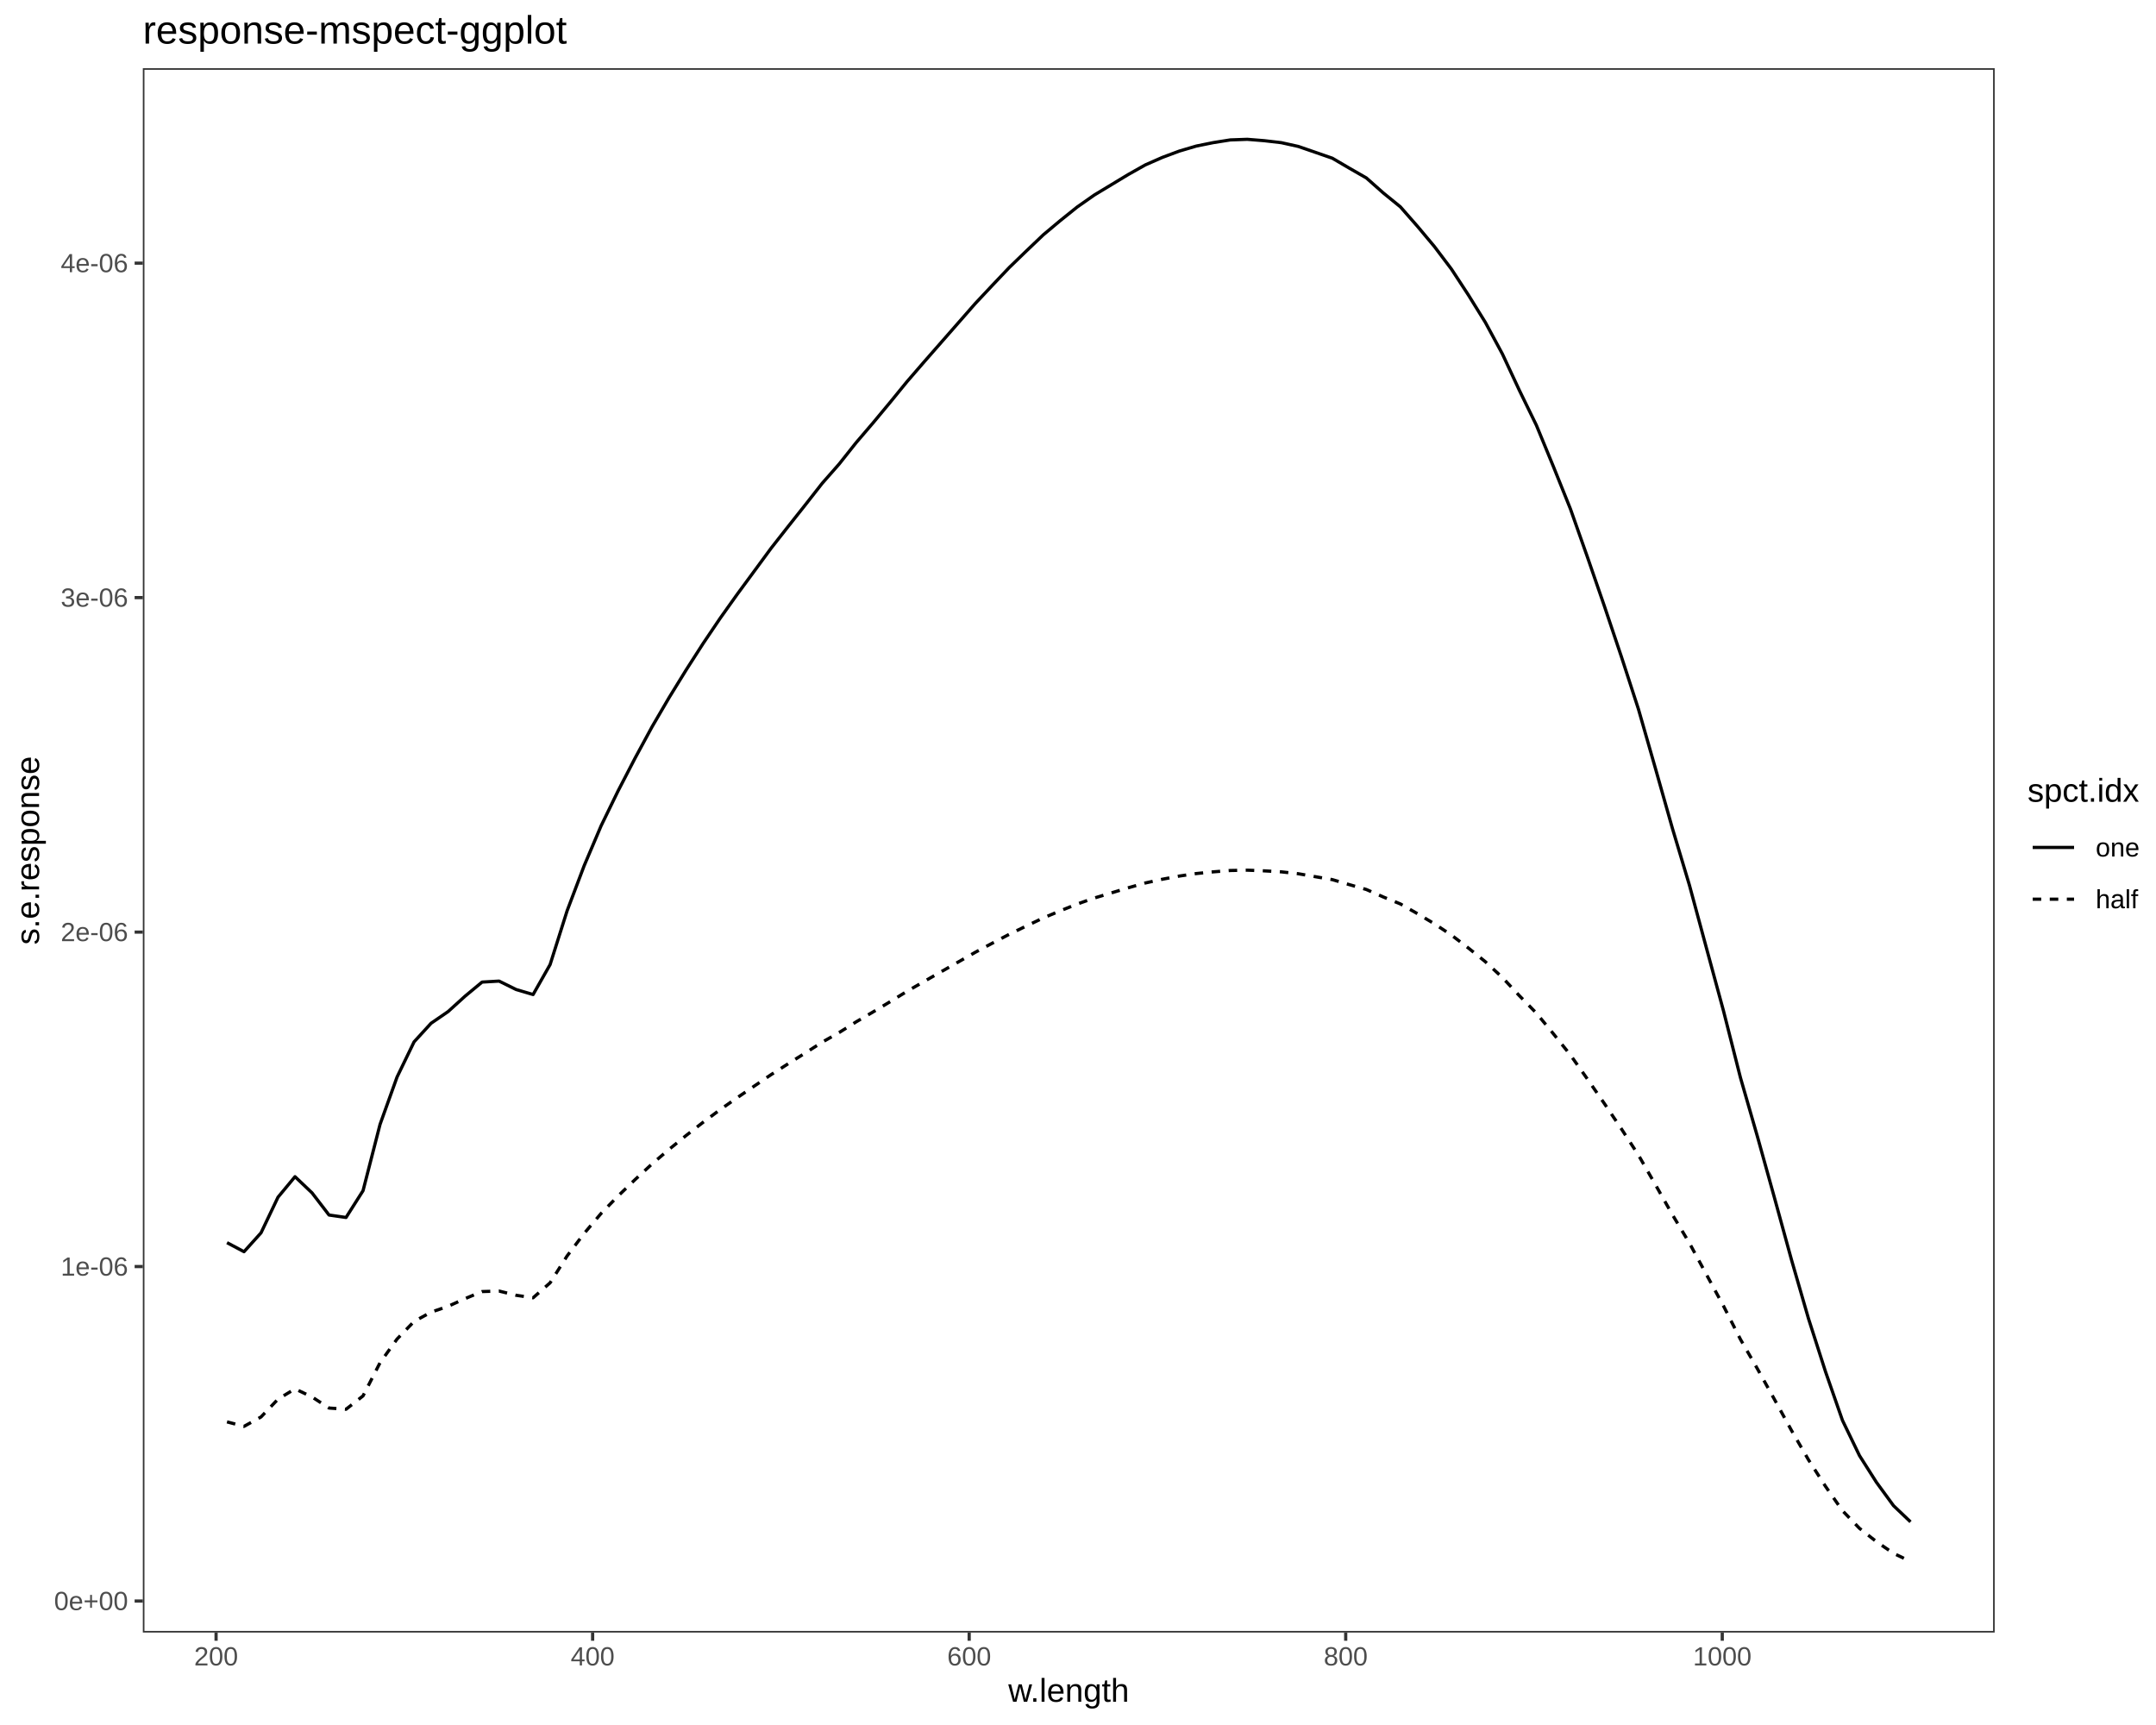
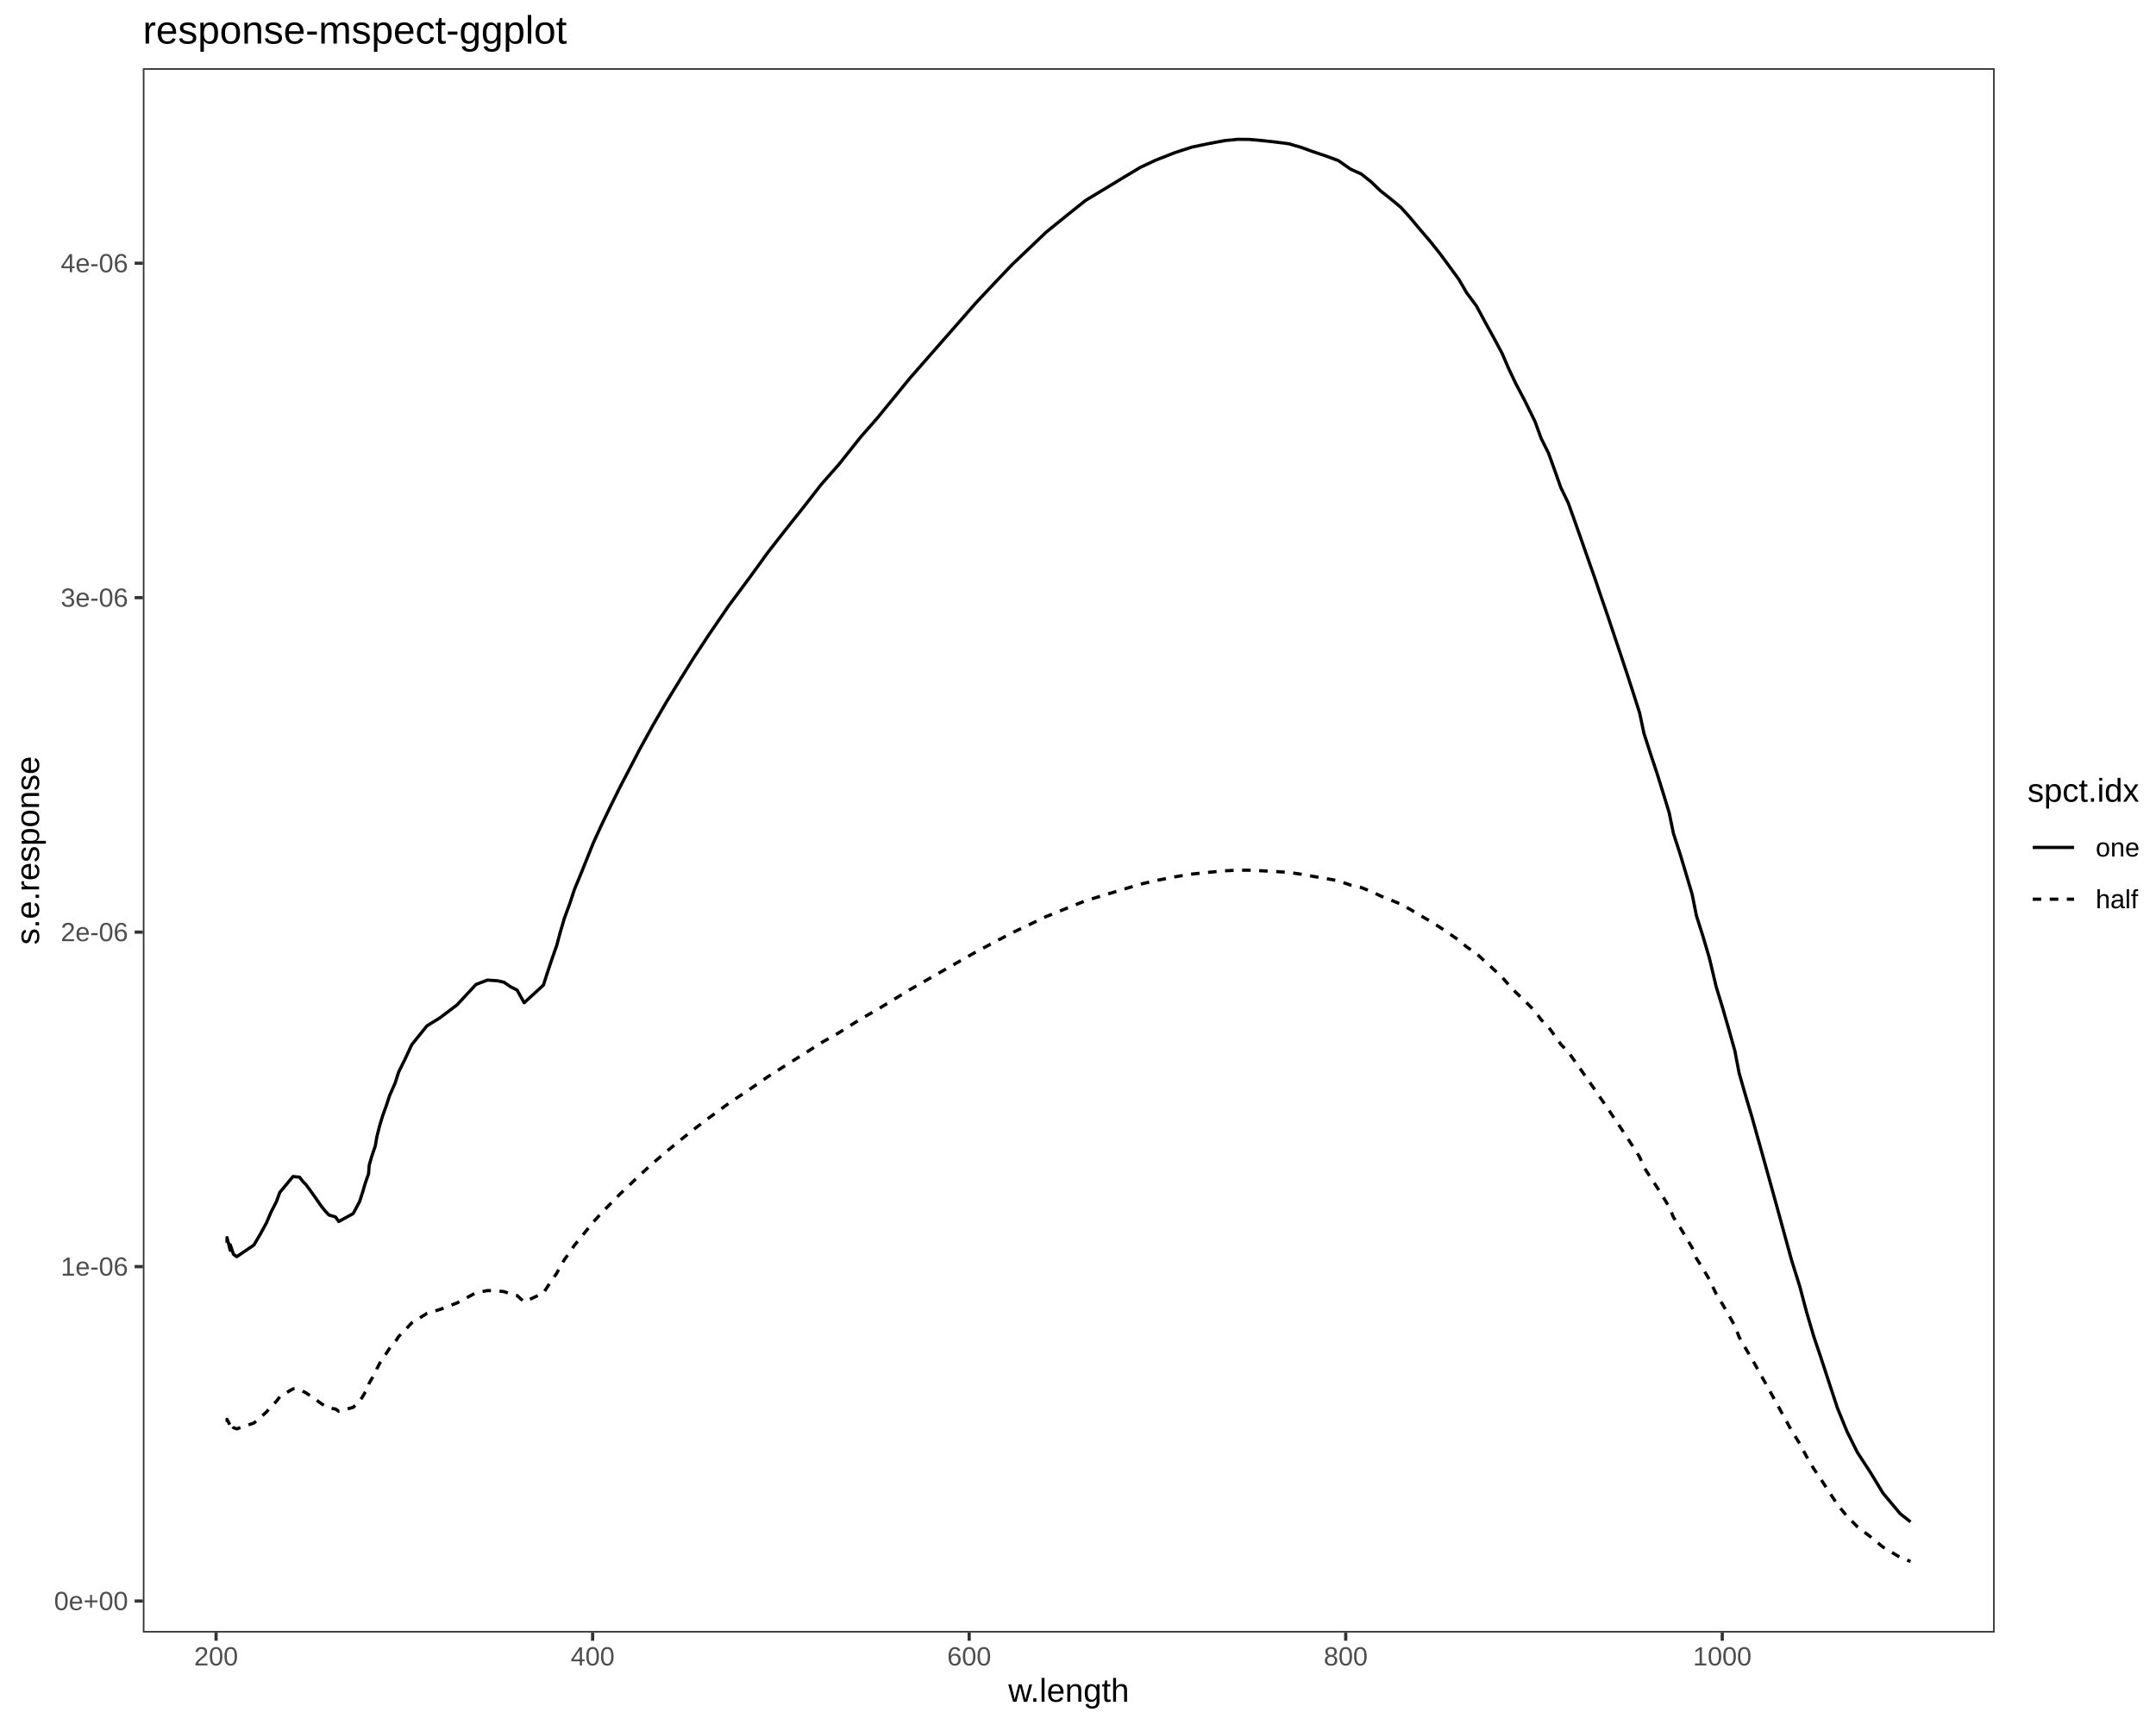
<svg xmlns="http://www.w3.org/2000/svg" viewBox="0 0 720.00 576.00">
  <defs>
    <style type="text/css">
    line, polyline, polygon, path, rect, circle {
      fill: none;
      stroke: #000000;
      stroke-linecap: round;
      stroke-linejoin: round;
      stroke-miterlimit: 10.00;
    }
  </style>
  </defs>
  <rect width="100%" height="100%" style="stroke: none; fill: #FFFFFF;" />
  <rect x="0.00" y="0.00" width="720.00" height="576.00" style="stroke-width: 1.07; stroke: #FFFFFF; fill: #FFFFFF;" />
  <defs>
    <clipPath id="cpNDcuNzB8NjY2LjEzfDU0NS4xM3wyMi43Nw==">
      <rect x="47.70" y="22.77" width="618.43" height="522.36" />
    </clipPath>
  </defs>
  <rect x="47.70" y="22.77" width="618.43" height="522.36" style="stroke-width: 1.07; stroke: none; fill: #FFFFFF;" clip-path="url(#cpNDcuNzB8NjY2LjEzfDU0NS4xM3wyMi43Nw==)" />
-   <polyline points="75.81,414.94 81.49,417.96 87.17,411.66 92.84,399.76 98.52,392.91 104.20,398.31 109.88,405.71 115.56,406.53 121.24,397.58 126.92,375.44 132.60,359.63 138.28,347.89 143.96,341.68 149.63,337.79 155.31,332.64 160.99,327.93 166.67,327.60 172.35,330.41 178.03,332.09 183.71,322.08 189.39,304.12 195.07,289.10 200.74,275.75 206.42,264.08 212.10,253.12 217.78,242.64 223.46,232.92 229.14,223.70 234.82,214.85 240.50,206.44 246.18,198.46 251.85,190.76 257.53,183.03 263.21,175.80 268.89,168.64 274.57,161.39 280.25,154.93 285.93,147.78 291.61,141.14 297.29,134.31 302.96,127.36 308.64,120.80 314.32,114.32 320.00,107.84 325.68,101.36 331.36,95.31 337.04,89.33 342.72,83.84 348.40,78.42 354.07,73.67 359.75,69.11 365.43,65.13 371.11,61.70 376.79,58.27 382.47,55.07 388.15,52.57 393.83,50.45 399.51,48.77 405.18,47.62 410.86,46.72 416.54,46.52 422.22,46.98 427.90,47.64 433.58,48.90 439.26,50.86 444.94,52.83 450.62,56.16 456.29,59.41 461.97,64.44 467.65,69.06 473.33,75.53 479.01,82.31 484.69,89.83 490.37,98.50 496.05,107.67 501.73,118.19 507.40,130.35 513.08,142.00 518.76,155.79 524.44,169.92 530.12,186.00 535.80,202.43 541.48,219.32 547.16,236.79 552.84,256.60 558.52,276.66 564.19,295.58 569.87,316.58 575.55,337.49 581.23,359.86 586.91,379.56 592.59,399.98 598.27,420.66 603.95,440.30 609.63,458.01 615.30,474.29 620.98,486.05 626.66,494.99 632.34,502.76 638.02,508.17 " style="stroke-width: 1.07; stroke-linecap: butt;" clip-path="url(#cpNDcuNzB8NjY2LjEzfDU0NS4xM3wyMi43Nw==)" />
-   <polyline points="75.81,474.78 81.49,476.28 87.17,473.14 92.84,467.19 98.52,463.76 104.20,466.46 109.88,470.16 115.56,470.57 121.24,466.10 126.92,455.02 132.60,447.12 138.28,441.25 143.96,438.14 149.63,436.20 155.31,433.63 160.99,431.27 166.67,431.10 172.35,432.51 178.03,433.35 183.71,428.34 189.39,419.37 195.07,411.86 200.74,405.18 206.42,399.34 212.10,393.87 217.78,388.62 223.46,383.77 229.14,379.15 234.82,374.73 240.50,370.52 246.18,366.54 251.85,362.68 257.53,358.82 263.21,355.20 268.89,351.63 274.57,348.00 280.25,344.77 285.93,341.20 291.61,337.87 297.29,334.46 302.96,330.98 308.64,327.70 314.32,324.46 320.00,321.23 325.68,317.99 331.36,314.96 337.04,311.97 342.72,309.22 348.40,306.51 354.07,304.14 359.75,301.86 365.43,299.87 371.11,298.16 376.79,296.44 382.47,294.84 388.15,293.59 393.83,292.53 399.51,291.69 405.18,291.12 410.86,290.67 416.54,290.56 422.22,290.79 427.90,291.12 433.58,291.75 439.26,292.74 444.94,293.72 450.62,295.39 456.29,297.01 461.97,299.52 467.65,301.83 473.33,305.07 479.01,308.46 484.69,312.22 490.37,316.56 496.05,321.14 501.73,326.40 507.40,332.48 513.08,338.30 518.76,345.20 524.44,352.27 530.12,360.31 535.80,368.52 541.48,376.96 547.16,385.70 552.84,395.60 558.52,405.63 564.19,415.09 569.87,425.59 575.55,436.05 581.23,447.23 586.91,457.09 592.59,467.29 598.27,477.64 603.95,487.45 609.63,496.31 615.30,504.45 620.98,510.33 626.66,514.80 632.34,518.68 638.02,521.39 " style="stroke-width: 1.07; stroke-dasharray: 2.85,2.85; stroke-linecap: butt;" clip-path="url(#cpNDcuNzB8NjY2LjEzfDU0NS4xM3wyMi43Nw==)" />
+   <polyline points="75.81,414.95 75.82,413.26 76.89,417.50 76.90,415.64 77.98,418.85 79.07,419.62 84.79,415.73 86.99,411.98 88.99,408.32 90.45,404.88 92.32,401.21 93.43,398.17 97.84,392.86 100.03,393.07 101.12,394.48 102.21,395.60 103.30,397.08 104.39,398.59 105.48,400.13 106.57,401.71 107.66,403.24 108.76,404.54 109.85,405.71 112.04,406.35 113.13,407.88 117.96,405.22 120.08,401.23 121.07,398.18 121.97,395.12 123.08,391.94 123.30,389.08 124.20,385.95 125.31,382.70 125.87,379.51 126.77,375.94 127.75,372.68 128.99,369.24 130.10,365.85 131.97,361.60 133.13,357.96 135.29,353.60 137.50,348.85 142.56,342.56 146.86,339.91 152.63,335.54 158.95,328.73 162.79,327.26 166.11,327.49 168.31,327.98 170.50,329.49 172.69,330.60 173.78,332.57 175.05,334.84 181.48,328.93 182.80,324.80 184.25,320.45 185.91,315.72 187.02,311.57 188.48,306.60 190.35,301.52 191.80,297.09 194.01,291.74 196.06,286.64 198.14,281.46 200.64,275.98 203.82,269.35 207.11,262.70 210.41,256.39 213.55,250.35 217.96,242.33 222.37,234.71 227.40,226.50 231.81,219.44 236.74,211.94 243.30,202.34 250.23,193.01 256.54,184.32 262.04,177.28 268.65,168.97 274.16,161.88 280.19,155.02 287.38,145.98 292.88,139.71 298.39,132.98 303.89,126.24 309.40,119.96 314.91,113.68 320.41,107.40 325.92,101.12 332.30,94.34 338.03,88.32 343.53,83.09 349.34,77.54 355.95,72.19 362.55,66.91 368.88,63.10 375.48,59.09 380.84,55.88 385.92,53.49 392.51,50.91 398.06,49.12 403.56,47.97 409.05,46.94 413.36,46.52 417.24,46.56 421.64,46.95 426.03,47.44 430.43,48.01 434.52,49.21 438.12,50.52 442.22,51.89 446.92,53.60 451.01,56.47 454.61,58.11 457.90,60.72 461.03,63.73 464.31,66.32 467.79,69.20 470.90,72.65 474.20,76.61 477.50,80.45 480.80,84.59 484.08,89.03 487.22,93.33 489.71,97.64 493.05,102.15 496.00,107.62 498.49,112.13 501.65,118.04 503.82,123.08 506.18,128.05 509.33,134.04 512.62,140.75 514.66,146.36 517.14,151.33 519.20,157.04 521.24,162.81 523.72,167.94 525.92,174.09 528.11,180.29 530.30,186.55 532.51,192.81 534.69,199.25 536.89,205.62 539.08,212.17 541.27,218.71 543.46,225.32 545.52,231.67 547.56,238.07 548.99,244.84 551.18,251.65 553.33,258.11 555.39,264.71 557.42,271.36 558.86,278.34 561.01,284.94 563.07,291.80 565.10,298.64 566.53,305.79 568.69,312.58 570.87,319.98 573.11,329.45 575.26,336.48 577.32,343.64 579.35,350.85 580.78,358.30 582.98,365.97 585.13,373.20 587.32,381.04 589.51,388.88 591.70,396.78 593.90,404.73 596.09,412.75 598.29,420.76 601.07,429.66 603.34,438.24 605.67,446.14 608.16,453.53 611.16,462.70 613.64,470.23 616.80,477.97 620.28,484.99 624.68,491.73 628.83,498.58 634.57,505.45 638.02,508.17 " style="stroke-width: 1.07; stroke-linecap: butt;" clip-path="url(#cpNDcuNzB8NjY2LjEzfDU0NS4xM3wyMi43Nw==)" />
+   <polyline points="75.81,474.78 75.82,473.93 76.89,476.06 76.90,475.12 77.98,476.73 79.07,477.11 84.79,475.17 86.99,473.29 88.99,471.47 90.45,469.74 92.32,467.91 93.43,466.39 97.84,463.74 100.03,463.84 101.12,464.54 102.21,465.10 103.30,465.84 104.39,466.60 105.48,467.37 106.57,468.16 107.66,468.92 108.76,469.57 109.85,470.16 112.04,470.48 113.13,471.24 117.96,469.92 120.08,467.92 121.07,466.39 121.97,464.86 123.08,463.27 123.30,461.84 124.20,460.28 125.31,458.65 125.87,457.06 126.77,455.27 127.75,453.65 128.99,451.92 130.10,450.23 131.97,448.10 133.13,446.28 135.29,444.10 137.50,441.73 142.56,438.58 146.86,437.26 152.63,435.07 158.95,431.67 162.79,430.93 166.11,431.05 168.31,431.29 170.50,432.05 172.69,432.60 173.78,433.59 175.05,434.72 181.48,431.77 182.80,429.71 184.25,427.53 185.91,425.16 187.02,423.09 188.48,420.60 190.35,418.06 191.80,415.85 194.01,413.17 196.06,410.63 198.14,408.04 200.64,405.29 203.82,401.98 207.11,398.65 210.41,395.50 213.55,392.48 217.96,388.47 222.37,384.66 227.40,380.55 231.81,377.02 236.74,373.28 243.30,368.47 250.23,363.81 256.54,359.46 262.04,355.95 268.65,351.79 274.16,348.24 280.19,344.82 287.38,340.29 292.88,337.16 298.39,333.80 303.89,330.43 309.40,327.28 314.91,324.14 320.41,321.00 325.92,317.86 332.30,314.47 338.03,311.46 343.53,308.85 349.34,306.07 355.95,303.40 362.55,300.76 368.88,298.85 375.48,296.85 380.84,295.24 385.92,294.05 392.51,292.76 398.06,291.86 403.56,291.29 409.05,290.77 413.36,290.56 417.24,290.58 421.64,290.78 426.03,291.02 430.43,291.31 434.52,291.91 438.12,292.56 442.22,293.25 446.92,294.10 451.01,295.54 454.61,296.36 457.90,297.66 461.03,299.17 464.31,300.46 467.79,301.91 470.90,303.63 474.20,305.61 477.50,307.53 480.80,309.60 484.08,311.82 487.22,313.97 489.71,316.13 493.05,318.38 496.00,321.11 498.49,323.37 501.65,326.32 503.82,328.84 506.18,331.33 509.33,334.32 512.62,337.68 514.66,340.48 517.14,342.97 519.20,345.82 521.24,348.71 523.72,351.27 525.92,354.35 528.11,357.45 530.30,360.58 532.51,363.71 534.69,366.93 536.89,370.11 539.08,373.39 541.27,376.66 543.46,379.96 545.52,383.14 547.56,386.34 548.99,389.72 551.18,393.13 553.33,396.36 555.39,399.66 557.42,402.99 558.86,406.47 561.01,409.77 563.07,413.20 565.10,416.63 566.53,420.20 568.69,423.60 570.87,427.30 573.11,432.03 575.26,435.54 577.32,439.13 579.35,442.73 580.78,446.45 582.98,450.29 585.13,453.90 587.32,457.82 589.51,461.74 591.70,465.69 593.90,469.67 596.09,473.68 598.29,477.68 601.07,482.13 603.34,486.43 605.67,490.37 608.16,494.07 611.16,498.65 613.64,502.42 616.80,506.29 620.28,509.80 624.68,513.17 628.83,516.59 634.57,520.03 638.02,521.39 " style="stroke-width: 1.07; stroke-dasharray: 2.85,2.85; stroke-linecap: butt;" clip-path="url(#cpNDcuNzB8NjY2LjEzfDU0NS4xM3wyMi43Nw==)" />
  <rect x="47.70" y="22.77" width="618.43" height="522.36" style="stroke-width: 1.07; stroke: #333333;" clip-path="url(#cpNDcuNzB8NjY2LjEzfDU0NS4xM3wyMi43Nw==)" />
  <defs>
    <clipPath id="cpMC4wMHw3MjAuMDB8NTc2LjAwfDAuMDA=">
      <rect x="0.00" y="0.00" width="720.00" height="576.00" />
    </clipPath>
  </defs>
  <g clip-path="url(#cpMC4wMHw3MjAuMDB8NTc2LjAwfDAuMDA=)">
    <text x="18.06" y="537.63" style="font-size: 8.80px; fill: #4D4D4D; font-family: Liberation Sans;" textLength="24.70px" lengthAdjust="spacingAndGlyphs">0e+00</text>
  </g>
  <g clip-path="url(#cpMC4wMHw3MjAuMDB8NTc2LjAwfDAuMDA=)">
    <text x="20.28" y="425.95" style="font-size: 8.80px; fill: #4D4D4D; font-family: Liberation Sans;" textLength="22.48px" lengthAdjust="spacingAndGlyphs">1e-06</text>
  </g>
  <g clip-path="url(#cpMC4wMHw3MjAuMDB8NTc2LjAwfDAuMDA=)">
-     <text x="20.28" y="314.26" style="font-size: 8.80px; fill: #4D4D4D; font-family: Liberation Sans;" textLength="22.48px" lengthAdjust="spacingAndGlyphs">2e-06</text>
+     <text x="20.28" y="314.27" style="font-size: 8.80px; fill: #4D4D4D; font-family: Liberation Sans;" textLength="22.48px" lengthAdjust="spacingAndGlyphs">2e-06</text>
  </g>
  <g clip-path="url(#cpMC4wMHw3MjAuMDB8NTc2LjAwfDAuMDA=)">
-     <text x="20.28" y="202.58" style="font-size: 8.80px; fill: #4D4D4D; font-family: Liberation Sans;" textLength="22.48px" lengthAdjust="spacingAndGlyphs">3e-06</text>
+     <text x="20.28" y="202.60" style="font-size: 8.80px; fill: #4D4D4D; font-family: Liberation Sans;" textLength="22.48px" lengthAdjust="spacingAndGlyphs">3e-06</text>
  </g>
  <g clip-path="url(#cpMC4wMHw3MjAuMDB8NTc2LjAwfDAuMDA=)">
-     <text x="20.28" y="90.89" style="font-size: 8.80px; fill: #4D4D4D; font-family: Liberation Sans;" textLength="22.48px" lengthAdjust="spacingAndGlyphs">4e-06</text>
+     <text x="20.28" y="90.92" style="font-size: 8.80px; fill: #4D4D4D; font-family: Liberation Sans;" textLength="22.48px" lengthAdjust="spacingAndGlyphs">4e-06</text>
  </g>
  <polyline points="44.96,534.61 47.70,534.61 " style="stroke-width: 1.07; stroke: #333333; stroke-linecap: butt;" clip-path="url(#cpMC4wMHw3MjAuMDB8NTc2LjAwfDAuMDA=)" />
-   <polyline points="44.96,422.92 47.70,422.92 " style="stroke-width: 1.07; stroke: #333333; stroke-linecap: butt;" clip-path="url(#cpMC4wMHw3MjAuMDB8NTc2LjAwfDAuMDA=)" />
-   <polyline points="44.96,311.24 47.70,311.24 " style="stroke-width: 1.07; stroke: #333333; stroke-linecap: butt;" clip-path="url(#cpMC4wMHw3MjAuMDB8NTc2LjAwfDAuMDA=)" />
-   <polyline points="44.96,199.55 47.70,199.55 " style="stroke-width: 1.07; stroke: #333333; stroke-linecap: butt;" clip-path="url(#cpMC4wMHw3MjAuMDB8NTc2LjAwfDAuMDA=)" />
-   <polyline points="44.96,87.87 47.70,87.87 " style="stroke-width: 1.07; stroke: #333333; stroke-linecap: butt;" clip-path="url(#cpMC4wMHw3MjAuMDB8NTc2LjAwfDAuMDA=)" />
+   <polyline points="44.96,422.93 47.70,422.93 " style="stroke-width: 1.07; stroke: #333333; stroke-linecap: butt;" clip-path="url(#cpMC4wMHw3MjAuMDB8NTc2LjAwfDAuMDA=)" />
+   <polyline points="44.96,311.25 47.70,311.25 " style="stroke-width: 1.07; stroke: #333333; stroke-linecap: butt;" clip-path="url(#cpMC4wMHw3MjAuMDB8NTc2LjAwfDAuMDA=)" />
+   <polyline points="44.96,199.57 47.70,199.57 " style="stroke-width: 1.07; stroke: #333333; stroke-linecap: butt;" clip-path="url(#cpMC4wMHw3MjAuMDB8NTc2LjAwfDAuMDA=)" />
+   <polyline points="44.96,87.89 47.70,87.89 " style="stroke-width: 1.07; stroke: #333333; stroke-linecap: butt;" clip-path="url(#cpMC4wMHw3MjAuMDB8NTc2LjAwfDAuMDA=)" />
  <polyline points="72.16,547.87 72.16,545.13 " style="stroke-width: 1.07; stroke: #333333; stroke-linecap: butt;" clip-path="url(#cpMC4wMHw3MjAuMDB8NTc2LjAwfDAuMDA=)" />
  <polyline points="197.91,547.87 197.91,545.13 " style="stroke-width: 1.07; stroke: #333333; stroke-linecap: butt;" clip-path="url(#cpMC4wMHw3MjAuMDB8NTc2LjAwfDAuMDA=)" />
  <polyline points="323.66,547.87 323.66,545.13 " style="stroke-width: 1.07; stroke: #333333; stroke-linecap: butt;" clip-path="url(#cpMC4wMHw3MjAuMDB8NTc2LjAwfDAuMDA=)" />
  <polyline points="449.40,547.87 449.40,545.13 " style="stroke-width: 1.07; stroke: #333333; stroke-linecap: butt;" clip-path="url(#cpMC4wMHw3MjAuMDB8NTc2LjAwfDAuMDA=)" />
  <polyline points="575.15,547.87 575.15,545.13 " style="stroke-width: 1.07; stroke: #333333; stroke-linecap: butt;" clip-path="url(#cpMC4wMHw3MjAuMDB8NTc2LjAwfDAuMDA=)" />
  <g clip-path="url(#cpMC4wMHw3MjAuMDB8NTc2LjAwfDAuMDA=)">
    <text x="64.83" y="556.11" style="font-size: 8.80px; fill: #4D4D4D; font-family: Liberation Sans;" textLength="14.67px" lengthAdjust="spacingAndGlyphs">200</text>
  </g>
  <g clip-path="url(#cpMC4wMHw3MjAuMDB8NTc2LjAwfDAuMDA=)">
    <text x="190.57" y="556.11" style="font-size: 8.80px; fill: #4D4D4D; font-family: Liberation Sans;" textLength="14.67px" lengthAdjust="spacingAndGlyphs">400</text>
  </g>
  <g clip-path="url(#cpMC4wMHw3MjAuMDB8NTc2LjAwfDAuMDA=)">
    <text x="316.32" y="556.11" style="font-size: 8.80px; fill: #4D4D4D; font-family: Liberation Sans;" textLength="14.67px" lengthAdjust="spacingAndGlyphs">600</text>
  </g>
  <g clip-path="url(#cpMC4wMHw3MjAuMDB8NTc2LjAwfDAuMDA=)">
    <text x="442.07" y="556.11" style="font-size: 8.80px; fill: #4D4D4D; font-family: Liberation Sans;" textLength="14.67px" lengthAdjust="spacingAndGlyphs">800</text>
  </g>
  <g clip-path="url(#cpMC4wMHw3MjAuMDB8NTc2LjAwfDAuMDA=)">
    <text x="565.37" y="556.11" style="font-size: 8.80px; fill: #4D4D4D; font-family: Liberation Sans;" textLength="19.56px" lengthAdjust="spacingAndGlyphs">1000</text>
  </g>
  <g clip-path="url(#cpMC4wMHw3MjAuMDB8NTc2LjAwfDAuMDA=)">
    <text x="336.72" y="568.24" style="font-size: 11.00px; font-family: Liberation Sans;" textLength="40.39px" lengthAdjust="spacingAndGlyphs">w.length</text>
  </g>
  <g clip-path="url(#cpMC4wMHw3MjAuMDB8NTc2LjAwfDAuMDA=)">
    <text transform="translate(13.04,315.47) rotate(-90)" style="font-size: 11.00px; font-family: Liberation Sans;" textLength="63.03px" lengthAdjust="spacingAndGlyphs">s.e.response</text>
  </g>
  <rect x="677.09" y="259.01" width="37.43" height="49.88" style="stroke-width: 1.07; stroke: none; fill: #FFFFFF;" clip-path="url(#cpMC4wMHw3MjAuMDB8NTc2LjAwfDAuMDA=)" />
  <g clip-path="url(#cpMC4wMHw3MjAuMDB8NTc2LjAwfDAuMDA=)">
    <text x="677.09" y="267.71" style="font-size: 11.00px; font-family: Liberation Sans;" textLength="37.31px" lengthAdjust="spacingAndGlyphs">spct.idx</text>
  </g>
  <rect x="677.09" y="274.33" width="17.28" height="17.28" style="stroke-width: 1.07; stroke: none; fill: #FFFFFF;" clip-path="url(#cpMC4wMHw3MjAuMDB8NTc2LjAwfDAuMDA=)" />
  <line x1="678.82" y1="282.97" x2="692.64" y2="282.97" style="stroke-width: 1.07; stroke-linecap: butt;" clip-path="url(#cpMC4wMHw3MjAuMDB8NTc2LjAwfDAuMDA=)" />
  <rect x="677.09" y="291.61" width="17.28" height="17.28" style="stroke-width: 1.07; stroke: none; fill: #FFFFFF;" clip-path="url(#cpMC4wMHw3MjAuMDB8NTc2LjAwfDAuMDA=)" />
  <line x1="678.82" y1="300.25" x2="692.64" y2="300.25" style="stroke-width: 1.07; stroke-dasharray: 2.85,2.85; stroke-linecap: butt;" clip-path="url(#cpMC4wMHw3MjAuMDB8NTc2LjAwfDAuMDA=)" />
  <g clip-path="url(#cpMC4wMHw3MjAuMDB8NTc2LjAwfDAuMDA=)">
    <text x="699.85" y="286.00" style="font-size: 8.80px; font-family: Liberation Sans;" textLength="14.67px" lengthAdjust="spacingAndGlyphs">one</text>
  </g>
  <g clip-path="url(#cpMC4wMHw3MjAuMDB8NTc2LjAwfDAuMDA=)">
    <text x="699.85" y="303.28" style="font-size: 8.80px; font-family: Liberation Sans;" textLength="14.17px" lengthAdjust="spacingAndGlyphs">half</text>
  </g>
  <g clip-path="url(#cpMC4wMHw3MjAuMDB8NTc2LjAwfDAuMDA=)">
    <text x="47.70" y="14.56" style="font-size: 13.20px; font-family: Liberation Sans;" textLength="141.39px" lengthAdjust="spacingAndGlyphs">response-mspect-ggplot</text>
  </g>
</svg>
